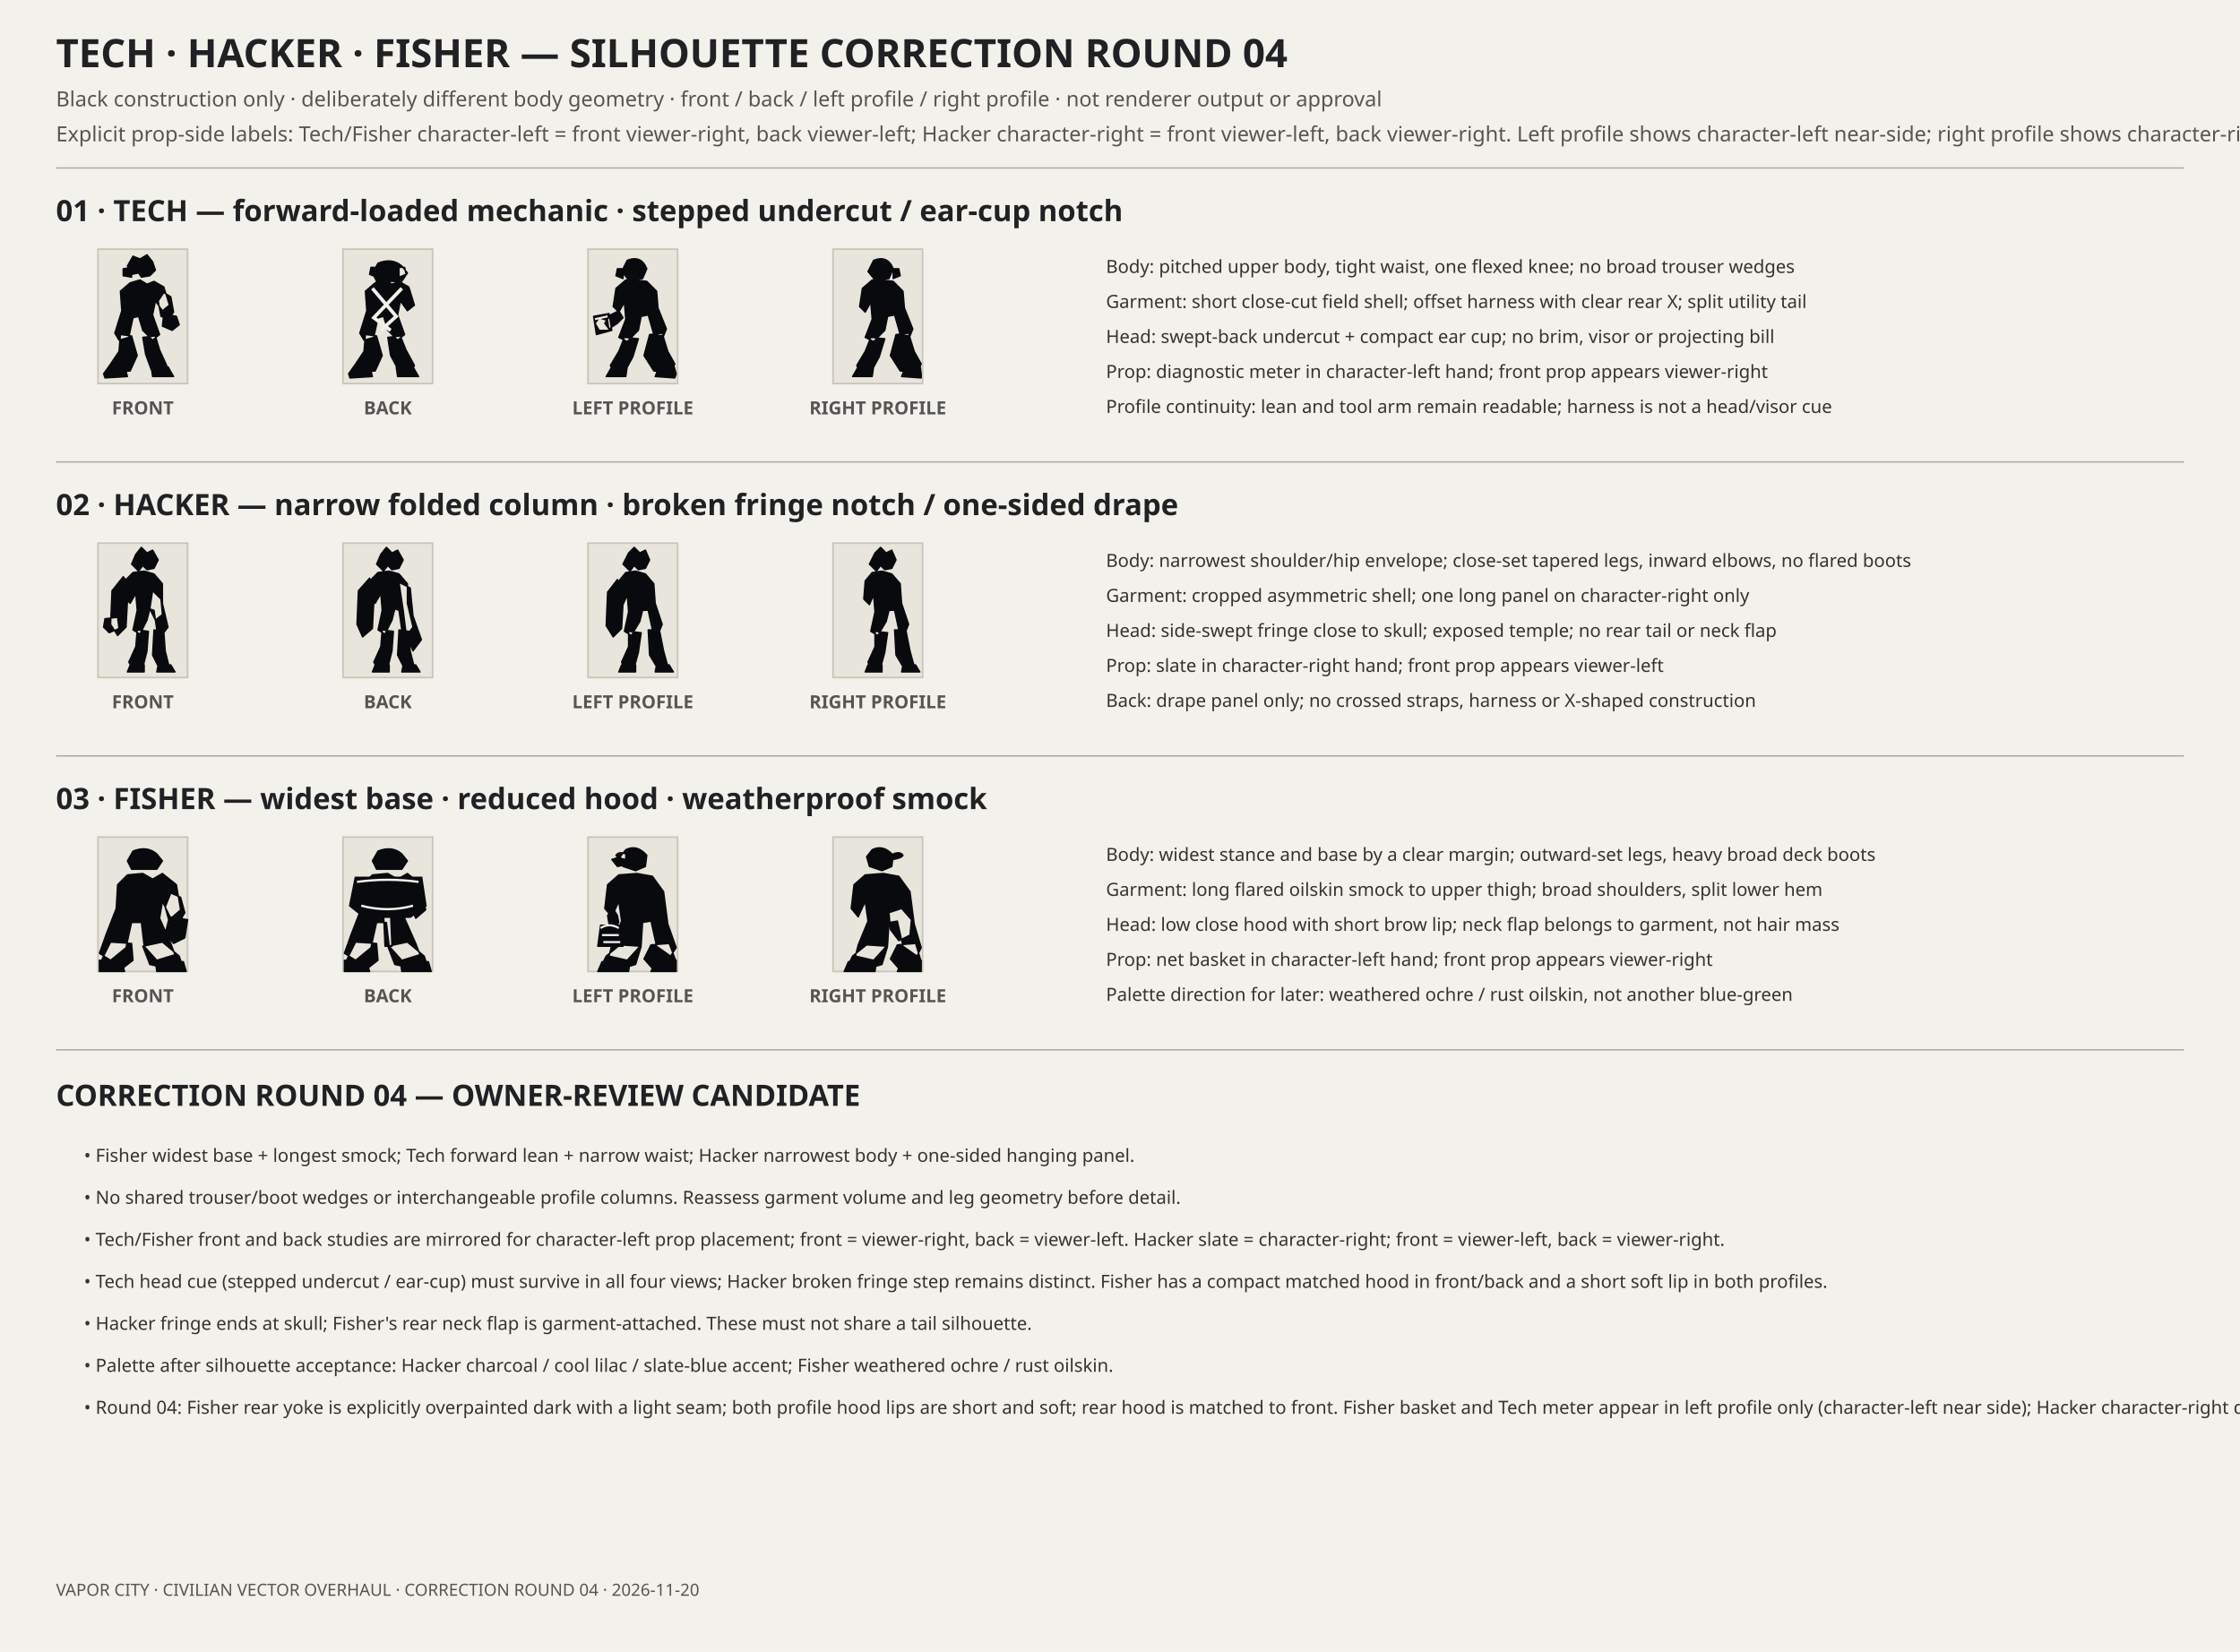
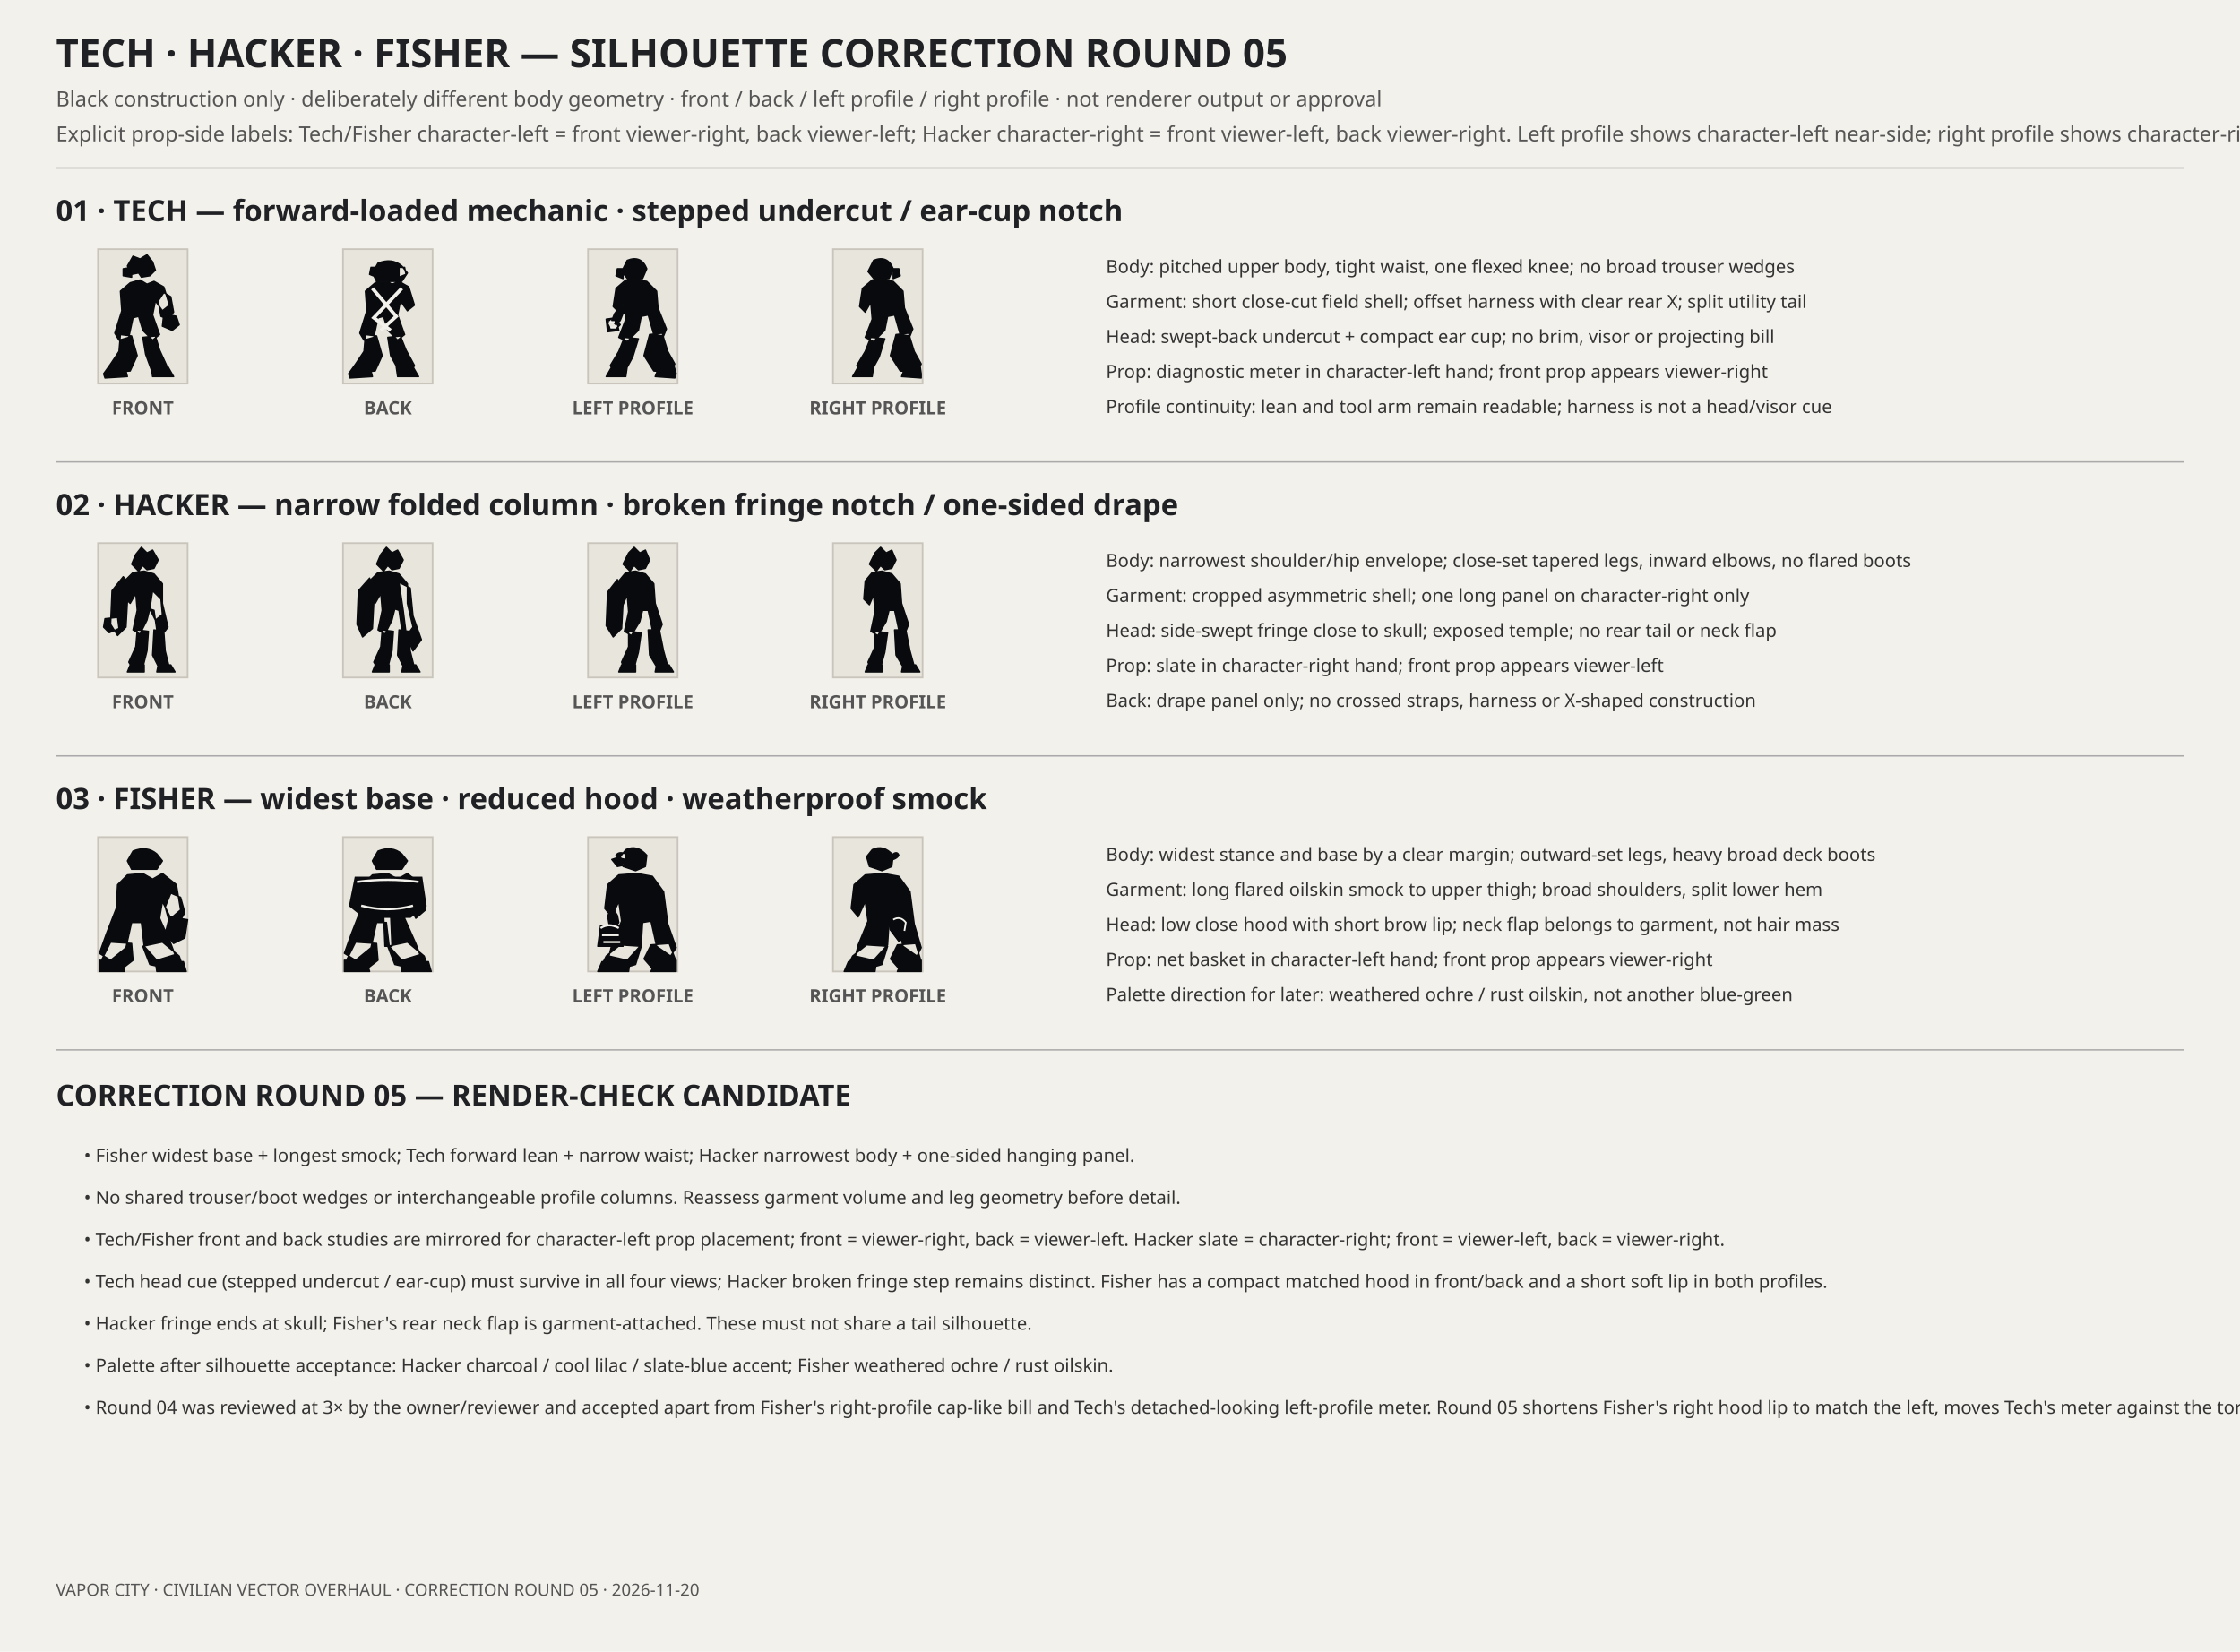
<svg xmlns="http://www.w3.org/2000/svg" width="1600" height="1180" viewBox="0 0 1600 1180">
  <rect width="1600" height="1180" fill="#f3f1eb" />
  <style>
.h{font:700 28px sans-serif;fill:#202124}.sub{font:15px sans-serif;fill:#555}.name{font:700 21px sans-serif;fill:#202124}.dir{font:700 13px sans-serif;fill:#555}.note{font:13px sans-serif;fill:#333}.tiny{font:12px sans-serif;fill:#555}.panel{fill:#e8e5dd;stroke:#c9c5bc;stroke-width:1.2}.sil{fill:#090a0d;stroke:#090a0d;stroke-linejoin:round;stroke-linecap:round}.cut{fill:#f3f1eb;stroke:#f3f1eb;stroke-linejoin:round}
</style>
-   <text x="40" y="48" class="h">TECH · HACKER · FISHER — SILHOUETTE CORRECTION ROUND 04</text>
+   <text x="40" y="48" class="h">TECH · HACKER · FISHER — SILHOUETTE CORRECTION ROUND 05</text>
  <text x="40" y="76" class="sub">Black construction only · deliberately different body geometry · front / back / left profile / right profile · not renderer output or approval</text>
  <text x="40" y="101" class="sub">Explicit prop-side labels: Tech/Fisher character-left = front viewer-right, back viewer-left; Hacker character-right = front viewer-left, back viewer-right. Left profile shows character-left near-side; right profile shows character-right near-side. Far-side limbs/props are occluded.</text>
  <line x1="40" y1="120" x2="1560" y2="120" stroke="#aaa" />
  <text x="40" y="158" class="name">01 · TECH — forward-loaded mechanic · stepped undercut / ear-cup notch</text>
  <g transform="translate(70 178)">
    <rect width="64" height="96" class="panel" />
    <g transform="translate(64 0) scale(-1 1)">
      <path class="sil" d="M25 9 L29 4 34 7 39 5 43 12 40 18 35 17 33 20 27 19 23 15Z M40 13 L46 14 46 19 40 20Z M24 23 L17 27 13 40 18 44 23 37 25 47 20 61 25 65 32 58 35 48 39 49 42 63 49 65 52 60 47 44 48 30 41 24 34 22 29 25Z M23 62 L32 63 30 75 26 86 18 87 15 83 20 72Z M40 62 L48 61 49 73 55 82 52 88 41 87 36 76Z M14 84 L26 84 25 91 10 91Z M45 83 L55 82 60 89 59 92 43 91Z M12 34 L17 31 21 37 19 48 14 50 10 45Z M8 48 L17 46 18 55 11 58 6 54Z" />
    </g>
    <text x="32" y="118" text-anchor="middle" class="dir">FRONT</text>
  </g>
  <g transform="translate(245 178)">
    <rect width="64" height="96" class="panel" />
    <g transform="translate(64 0) scale(-1 1)">
      <path class="sil" d="M22 12 Q29 6 39 10 L43 17 40 23 22 23 18 17Z M24 13 L20 13 19 18 24 20Z M40 13 L44 13 45 18 40 20Z M24 23 L17 27 13 40 18 44 23 37 25 47 20 61 25 65 32 58 35 48 39 49 42 63 49 65 52 60 47 44 48 30 41 24 34 22 29 25Z M23 62 L32 63 30 76 24 87 15 88 13 83 19 72Z M40 62 L48 61 49 73 55 82 52 88 41 87 36 76Z M14 84 L26 84 25 91 10 91Z M45 83 L55 82 60 89 59 92 43 91Z" />
      <path d="M22 28 L42 49 L30 58 M43 28 L26 48 L37 58" fill="none" stroke="#f3f1eb" stroke-width="2.5" />
    </g>
    <text x="32" y="118" text-anchor="middle" class="dir">BACK</text>
  </g>
  <g transform="translate(420 178)">
    <rect width="64" height="96" class="panel" />
    <path class="sil" d="M28 8 Q38 4 42 14 L39 21 29 22 24 16Z M25 14 L21 14 20 19 25 21Z M27 22 L20 28 18 41 22 45 26 38 27 50 22 63 28 66 36 58 38 48 43 47 47 61 54 62 56 57 50 42 49 30 42 23 34 22Z M26 63 L36 64 32 77 26 88 18 88 16 83 22 73Z M44 61 L53 60 57 73 62 82 59 88 47 87 40 76Z M17 84 L28 84 27 91 13 91Z M51 83 L61 82 63 89 62 92 48 91Z" />
-     <path class="sil" d="M22 44 L16 47 12 53 15 57 21 53 25 49Z M14 51 L8 49 5 53 8 58 15 58Z M4 48 L15 46 17 58 6 61Z" />
-     <path d="M5 50 L14 48" fill="none" stroke="#f3f1eb" stroke-width="1.4" />
+     <path class="sil" d="M27 40 L22 42 19 46 17 51 20 54 23 51 25 46 29 44Z M20 49 L16 50 14 53 16 57 20 57 23 54Z M13 50 L20 49 22 58 14 59Z" />
+     <path d="M15 52 L19 52 M16 56 L20 56" fill="none" stroke="#f3f1eb" stroke-width="1.2" />
    <text x="32" y="118" text-anchor="middle" class="dir">LEFT PROFILE</text>
  </g>
  <g transform="translate(595 178)">
    <rect width="64" height="96" class="panel" />
    <path class="sil" d="M29 8 Q39 4 43 14 L40 21 30 22 25 16Z M43 14 L47 14 48 19 43 21Z M28 22 L21 28 19 41 23 45 27 38 28 50 23 63 29 66 37 58 39 48 44 47 48 61 55 62 57 57 51 42 50 30 43 23 35 22Z M27 63 L37 64 33 77 27 88 19 88 17 83 23 73Z M45 61 L54 60 58 73 63 82 60 88 48 87 41 76Z M18 84 L29 84 28 91 14 91Z M52 83 L62 82 63 89 63 92 49 91Z" />
    <text x="32" y="118" text-anchor="middle" class="dir">RIGHT PROFILE</text>
  </g>
  <text x="790" y="195" class="note">Body: pitched upper body, tight waist, one flexed knee; no broad trouser wedges</text>
  <text x="790" y="220" class="note">Garment: short close-cut field shell; offset harness with clear rear X; split utility tail</text>
  <text x="790" y="245" class="note">Head: swept-back undercut + compact ear cup; no brim, visor or projecting bill</text>
  <text x="790" y="270" class="note">Prop: diagnostic meter in character-left hand; front prop appears viewer-right</text>
  <text x="790" y="295" class="note">Profile continuity: lean and tool arm remain readable; harness is not a head/visor cue</text>
  <line x1="40" y1="330" x2="1560" y2="330" stroke="#aaa" />
  <text x="40" y="368" class="name">02 · HACKER — narrow folded column · broken fringe notch / one-sided drape</text>
  <g transform="translate(70 388)">
    <rect width="64" height="96" class="panel" />
    <path class="sil" d="M27 8 L31 3 35 7 39 5 43 12 40 18 35 19 32 16 29 20 24 15Z M25 21 L20 26 19 39 23 43 27 36 28 48 25 62 30 65 35 55 37 47 40 48 42 62 47 64 50 60 46 43 46 29 40 22 33 20Z M28 62 L36 63 35 77 32 89 25 90 22 85 27 74Z M40 62 L47 63 48 77 51 89 44 90 39 80Z M23 87 L33 87 33 92 21 92Z M43 87 L52 87 55 92 42 92Z M18 24 L10 34 9 58 14 66 20 60 21 42 26 33Z M39 34 L45 40 46 51 41 55 37 47Z M5 54 L14 53 15 61 8 64 4 60Z" />
    <text x="32" y="118" text-anchor="middle" class="dir">FRONT</text>
  </g>
  <g transform="translate(245 388)">
    <rect width="64" height="96" class="panel" />
    <path class="sil" d="M27 8 L31 3 35 7 39 5 43 12 40 18 35 19 32 16 29 20 24 15Z M25 21 L20 26 19 39 23 43 27 36 28 48 25 62 30 65 35 55 37 47 40 48 42 62 47 64 50 60 46 43 46 29 40 22 33 20Z M28 62 L36 63 35 77 32 89 25 90 22 85 27 74Z M40 62 L47 63 48 77 51 89 44 90 39 80Z M23 87 L33 87 33 92 21 92Z M43 87 L52 87 55 92 42 92Z M19 25 L11 34 10 58 14 67 21 61 22 42Z M40 28 L48 32 50 52 56 69 50 77 45 64 43 48Z" />
    <text x="32" y="118" text-anchor="middle" class="dir">BACK</text>
  </g>
  <g transform="translate(420 388)">
    <rect width="64" height="96" class="panel" />
    <path class="sil" d="M29 7 L33 3 37 7 41 5 44 12 41 18 36 19 33 16 30 20 25 15Z M27 21 L22 27 21 40 25 44 28 37 29 49 26 63 31 66 37 56 39 48 43 48 46 62 51 63 53 58 48 43 47 29 41 22 34 20Z M29 63 L38 64 36 78 33 89 26 90 24 85 29 74Z M43 62 L51 62 54 77 57 88 50 90 44 80Z M24 87 L34 87 34 92 22 92Z M49 87 L58 87 61 92 48 92Z M21 26 L14 35 13 59 18 67 24 61 25 43Z " />
    <text x="32" y="118" text-anchor="middle" class="dir">LEFT PROFILE</text>
  </g>
  <g transform="translate(595 388)">
    <rect width="64" height="96" class="panel" />
    <path class="sil" d="M30 7 L34 3 38 7 42 5 45 12 42 18 37 19 34 16 31 20 26 15Z M28 21 L23 27 22 40 26 44 29 37 30 49 27 63 32 66 38 56 40 48 44 48 47 62 52 63 54 58 49 43 48 29 42 22 35 20Z M30 63 L39 64 37 78 34 89 27 90 25 85 30 74Z M44 62 L52 62 55 77 58 88 51 90 45 80Z M25 87 L35 87 35 92 23 92Z M50 87 L59 87 62 92 49 92Z" />
    <text x="32" y="118" text-anchor="middle" class="dir">RIGHT PROFILE</text>
  </g>
  <text x="790" y="405" class="note">Body: narrowest shoulder/hip envelope; close-set tapered legs, inward elbows, no flared boots</text>
  <text x="790" y="430" class="note">Garment: cropped asymmetric shell; one long panel on character-right only</text>
  <text x="790" y="455" class="note">Head: side-swept fringe close to skull; exposed temple; no rear tail or neck flap</text>
  <text x="790" y="480" class="note">Prop: slate in character-right hand; front prop appears viewer-left</text>
  <text x="790" y="505" class="note">Back: drape panel only; no crossed straps, harness or X-shaped construction</text>
  <line x1="40" y1="540" x2="1560" y2="540" stroke="#aaa" />
  <text x="40" y="578" class="name">03 · FISHER — widest base · reduced hood · weatherproof smock</text>
  <g transform="translate(70 598)">
    <rect width="64" height="96" class="panel" />
    <g transform="translate(64 0) scale(-1 1)">
      <path class="sil" d="M22 12 Q29 6 39 10 L43 17 40 23 22 23 18 17Z M18 26 L8 34 5 52 12 58 18 46 20 58 12 76 9 84 22 88 31 78 33 61 40 61 44 79 55 88 63 83 58 69 51 51 50 34 43 27 32 26 25 30Z M18 75 L32 78 27 91 14 94 4 91 6 85Z M40 76 L55 75 61 87 63 94 48 95 39 88Z M3 89 L23 89 22 96 1 96Z M47 89 L63 88 63 96 45 96Z M5 43 L12 40 16 50 13 61 6 61 2 54Z M0 59 L13 57 16 69 10 76 2 72Z" />
    </g>
    <text x="32" y="118" text-anchor="middle" class="dir">FRONT</text>
  </g>
  <g transform="translate(245 598)">
    <rect width="64" height="96" class="panel" />
    <g transform="translate(64 0) scale(-1 1)">
      <path class="sil" d="M22 12 Q29 6 39 10 L43 17 40 23 22 23 18 17Z M18 26 L8 34 5 52 12 58 18 46 20 58 12 76 9 84 22 88 31 78 33 61 40 61 44 79 55 88 63 83 58 69 51 51 50 34 43 27 32 26 25 30Z M18 75 L32 78 27 91 14 94 4 91 6 85Z M40 76 L55 75 61 87 63 94 48 95 39 88Z M3 89 L23 89 22 96 1 96Z M47 89 L63 88 63 96 45 96Z M13 30 L52 30 57 49 48 56 17 56 7 48Z M30 55 L35 55 34 78 29 78Z" />
      <path d="M8 29 L55 29 59 49 49 57 16 57 5 49Z" fill="#090a0d" stroke="#090a0d" stroke-width="1.5" />
      <path d="M10 32 Q32 29 54 32 M14 49 Q32 54 51 49" fill="none" stroke="#f3f1eb" stroke-width="1.6" />
    </g>
    <text x="32" y="118" text-anchor="middle" class="dir">BACK</text>
  </g>
  <g transform="translate(420 598)">
    <rect width="64" height="96" class="panel" />
    <path class="sil" d="M27 9 Q35 5 42 13 L41 21 34 24 25 21 23 14Z M27 12 Q22 10 20 13 Q21 15 27 16Z M22 27 L14 34 12 51 17 57 22 46 24 60 17 77 15 85 28 88 38 77 39 61 45 60 49 78 59 85 63 79 57 62 54 39 46 28 35 26Z M23 77 L38 78 34 91 20 95 10 91 13 85Z M45 77 L58 76 63 89 63 96 47 95 40 87Z M10 89 L30 89 29 96 7 96Z M48 89 L63 88 63 96 45 96Z M23 14 L17 16 21 21 26 20Z" />
    <path class="sil" d="M18 51 L14 56 15 62 19 65 22 61 21 56Z M9 63 L22 63 25 78 7 78Z" />
    <path d="M9 65 Q15 61 22 65 M10 70 L22 70 M11 75 L23 75" fill="none" stroke="#f3f1eb" stroke-width="1.5" />
    <text x="32" y="118" text-anchor="middle" class="dir">LEFT PROFILE</text>
  </g>
  <g transform="translate(595 598)">
    <rect width="64" height="96" class="panel" />
-     <path class="sil" d="M28 9 Q36 5 43 13 L42 21 35 24 26 21 24 14Z M43 12 Q48 10 50 13 Q49 15 43 16Z M23 27 L15 34 13 51 18 57 23 46 25 60 18 77 16 85 29 88 39 77 40 61 46 60 50 78 60 85 63 79 58 62 55 39 47 28 36 26Z M24 77 L39 78 35 91 21 95 11 91 14 85Z M46 77 L59 76 63 89 63 96 48 95 41 87Z M11 89 L31 89 30 96 8 96Z M49 89 L63 88 63 96 46 96Z M40 54 L49 51 56 59 55 70 47 74 41 66Z" />
+     <path class="sil" d="M28 9 Q36 5 43 13 L42 21 35 24 26 21 24 14Z M43 12 Q46 10 47 13 Q46 15 43 16Z M23 27 L15 34 13 51 18 57 23 46 25 60 18 77 16 85 29 88 39 77 40 61 46 60 50 78 60 85 63 79 58 62 55 39 47 28 36 26Z M24 77 L39 78 35 91 21 95 11 91 14 85Z M46 77 L59 76 63 89 63 96 48 95 41 87Z M11 89 L31 89 30 96 8 96Z M49 89 L63 88 63 96 46 96Z M40 54 L49 51 56 59 55 70 47 74 41 66Z" />
+     <path d="M40 54 L49 51 56 59 55 70 47 74 41 66Z" fill="#090a0d" stroke="#090a0d" stroke-width="1.4" />
+     <path d="M43 59 Q48 56 52 61 L51 67" fill="none" stroke="#f3f1eb" stroke-width="1.2" />
    <text x="32" y="118" text-anchor="middle" class="dir">RIGHT PROFILE</text>
  </g>
  <text x="790" y="615" class="note">Body: widest stance and base by a clear margin; outward-set legs, heavy broad deck boots</text>
  <text x="790" y="640" class="note">Garment: long flared oilskin smock to upper thigh; broad shoulders, split lower hem</text>
  <text x="790" y="665" class="note">Head: low close hood with short brow lip; neck flap belongs to garment, not hair mass</text>
  <text x="790" y="690" class="note">Prop: net basket in character-left hand; front prop appears viewer-right</text>
  <text x="790" y="715" class="note">Palette direction for later: weathered ochre / rust oilskin, not another blue-green</text>
  <line x1="40" y1="750" x2="1560" y2="750" stroke="#aaa" />
-   <text x="40" y="790" class="name">CORRECTION ROUND 04 — OWNER-REVIEW CANDIDATE</text>
+   <text x="40" y="790" class="name">CORRECTION ROUND 05 — RENDER-CHECK CANDIDATE</text>
  <text x="60" y="830" class="note">• Fisher widest base + longest smock; Tech forward lean + narrow waist; Hacker narrowest body + one-sided hanging panel.</text>
  <text x="60" y="860" class="note">• No shared trouser/boot wedges or interchangeable profile columns. Reassess garment volume and leg geometry before detail.</text>
  <text x="60" y="890" class="note">• Tech/Fisher front and back studies are mirrored for character-left prop placement; front = viewer-right, back = viewer-left. Hacker slate = character-right; front = viewer-left, back = viewer-right.</text>
  <text x="60" y="920" class="note">• Tech head cue (stepped undercut / ear-cup) must survive in all four views; Hacker broken fringe step remains distinct. Fisher has a compact matched hood in front/back and a short soft lip in both profiles.</text>
  <text x="60" y="950" class="note">• Hacker fringe ends at skull; Fisher's rear neck flap is garment-attached. These must not share a tail silhouette.</text>
  <text x="60" y="980" class="note">• Palette after silhouette acceptance: Hacker charcoal / cool lilac / slate-blue accent; Fisher weathered ochre / rust oilskin.</text>
-   <text x="60" y="1010" class="note">• Round 04: Fisher rear yoke is explicitly overpainted dark with a light seam; both profile hood lips are short and soft; rear hood is matched to front. Fisher basket and Tech meter appear in left profile only (character-left near side); Hacker character-right drape is hidden in left profile. Tech rear meter may remain occluded. These are construction studies, not renderer evidence or approval.</text>
-   <text x="40" y="1140" class="tiny">VAPOR CITY · CIVILIAN VECTOR OVERHAUL · CORRECTION ROUND 04 · 2026-11-20</text>
+   <text x="60" y="1010" class="note">• Round 04 was reviewed at 3× by the owner/reviewer and accepted apart from Fisher's right-profile cap-like bill and Tech's detached-looking left-profile meter. Round 05 shortens Fisher's right hood lip to match the left, moves Tech's meter against the torso with a continuous forearm/wrist/hand chain, and gives Fisher's resting right-profile hand an explicit dark fill plus a subtle knuckle seam. The rear yoke, matched hood dome, four-view Tech ear-cup cue, near-side prop placement and Hacker far-side occlusion are preserved. These are construction studies, not renderer evidence or approval.</text>
+   <text x="40" y="1140" class="tiny">VAPOR CITY · CIVILIAN VECTOR OVERHAUL · CORRECTION ROUND 05 · 2026-11-20</text>
</svg>
